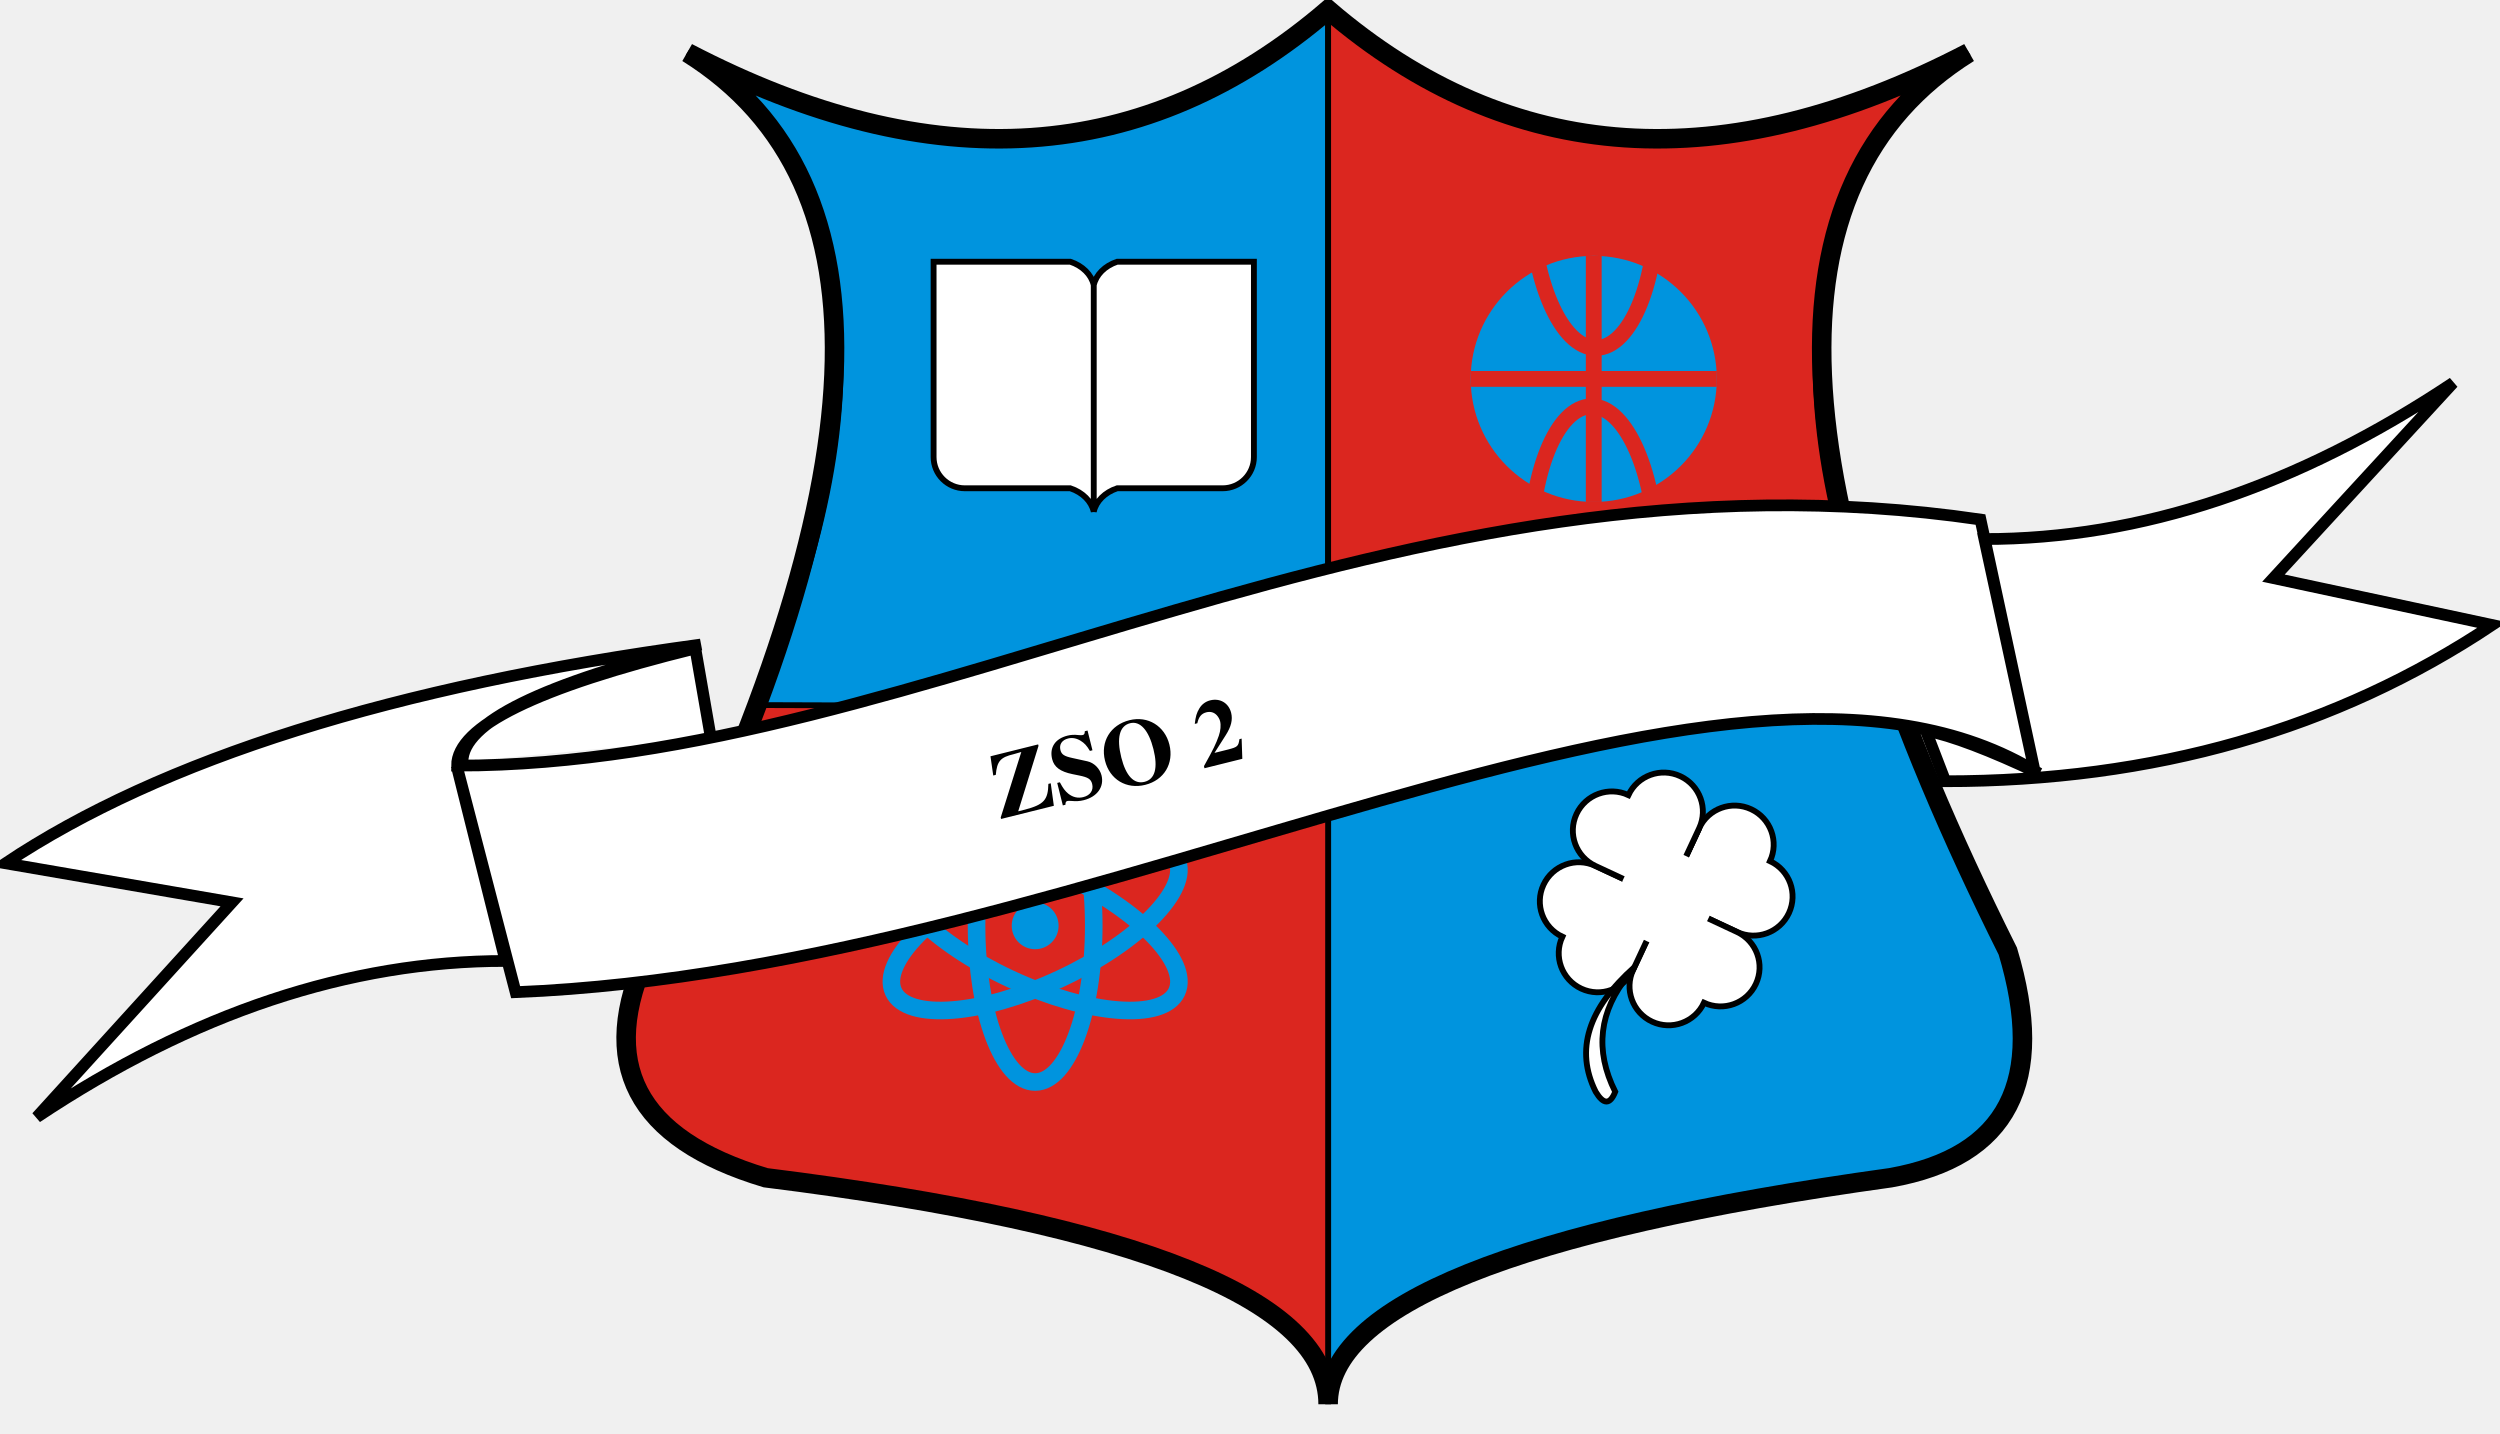
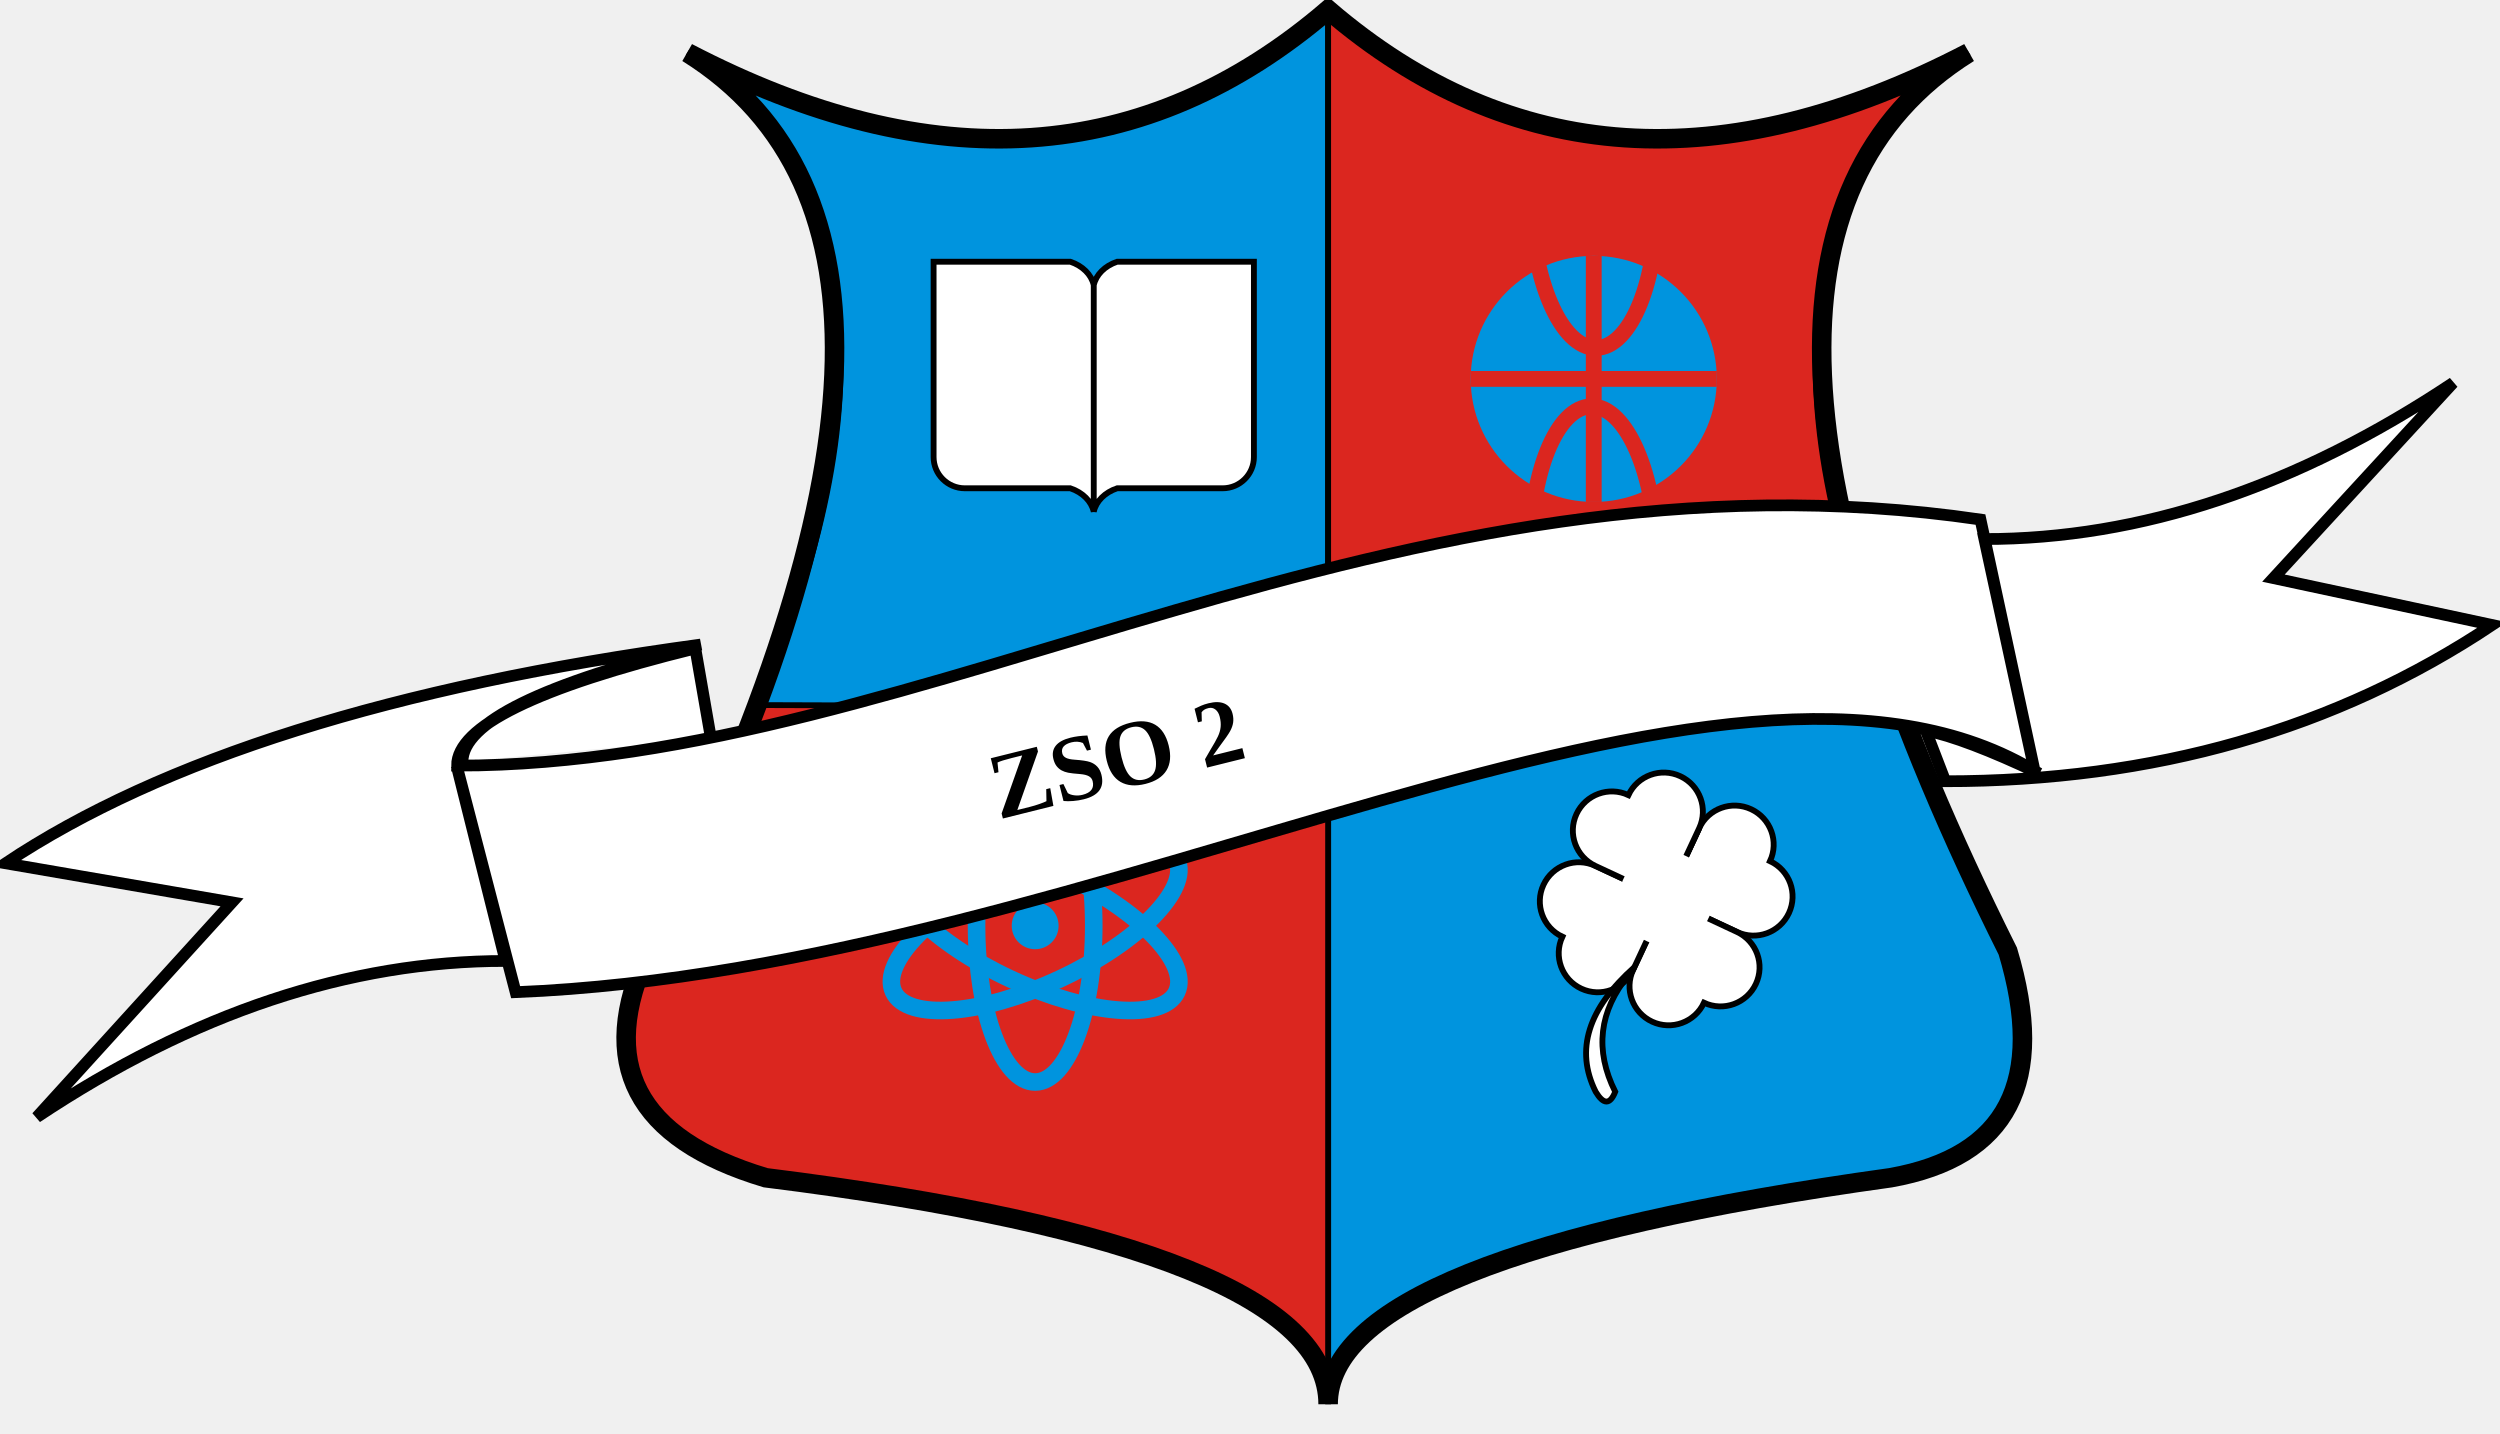
<svg xmlns="http://www.w3.org/2000/svg" version="1.0" width="640pt" height="367pt" viewBox="0 0 640 367" preserveAspectRatio="xMidYMid meet">
  <g transform="translate(0,367) scale(0.1,-0.1)" fill="#000000" stroke="none">
    <path d="M3400 3645      q -700 -600 -1640 -110     q 680 -500 180 -1675     l 1460 0     l 0 1785 z" style="fill:#0094DE;stroke:black;stroke-width:15;opacity:1" />
    <path d="M3400 3645      q 700 -600 1640 -110     q -680 -500 -180 -1675     l -1460 0     l 0 1785 z" style="fill:#DB261F;stroke:black;stroke-width:15;opacity:1" />
    <path d="M3400 1860      l 1460 0      q 120 -310 280 -625     q 150 -500 -300 -580     q -1440 -200 -1440 -580     l 0 1785     z" style="fill:#0094DE;stroke:black;stroke-width:15;opacity:1" />
    <path d="M3400 1860      l 0 -1780      q -0 380 -1440 580     q -500 150 -300 580     q 160 315 280 625     z" style="fill:#DB261F;stroke:black;stroke-width:15;opacity:1" />
    <path d="M3400 3645     q 700 -600 1640 -110     q -800 -500 100 -2300     q 150 -500 -300 -580     q -1440 -200 -1440 -580     q 0 400 -1440 580     q -500 150 -300 580     q 900 1800 100 2300     q 940 -490 1640 110 z     " style="fill:none;stroke:black;stroke-width:50;opacity:1" />
    <g transform="translate(300,900) scale(0.9,0.9)">
      <circle r="350" cx="4200" cy="2000" fill="#0094DE" />
      <g style="fill:#DB261F;stroke:#DB261F;stroke-width:45">
        <path d="M4200 2350 v-700" />
        <path d="M3850 2000 h 700" />
        <path d="M4020 2520 a 100 240 1 0 1 360 0" style="fill:none;" />
        <path d="M4020 1490 a 100 240 1 0 0 360 0" style="fill:none;" />
      </g>
    </g>
    <g transform="translate(100,0)" style="fill:none;stroke:#0094DE;stroke-width:45">
      <ellipse rx="150" ry="400" cx="2550" cy="1300" />
      <ellipse rx="150" ry="400" cx="2550" cy="1300" transform="rotate(65, 2550, 1300)" />
      <ellipse rx="150" ry="400" cx="2550" cy="1300" transform="rotate(-65, 2550, 1300)" />
      <circle r="60" cx="2550" cy="1300" fill="#0094DE" stroke="none" />
    </g>
    <path d="M2390 3000 h350      a 100 80 0 0 0 60 -60     a 100 80 0 0 0 60 60     h350 v-500     a 80 80 0 0 0 -80 -80     h-270     a 100 80 0 0 1 -60 -60     v 580     v -580     a 100 80 0 0 1 -60 60     h-270     a 80 80 0 0 0 -80 80     z" style="fill:white;stroke:black;stroke-width:15" />
    <g transform="translate(80.00,-00.00)" stroke="black" stroke-width="15" fill="white">
      <path transform="rotate(-25, 4270 1550)" d="M4270 1550 v-200 h200          a100,100 90 0,1 0,200         a100,100 90 0,1 -200,0         z" />
      <path transform="rotate(-115, 4270 1550)" d="M 4470 1550 h200          a100,100 90 0,1 0,200         a100,100 90 0,1 -200,0         z" />
      <path transform="rotate(-205, 4270 1550)" d="M 4270 1550 v200 h200          a100,100 90 0,1 0,200         a100,100 90 0,1 -200,0         z" />
      <path transform="rotate(-295, 4270 1550)" d="M 4070 1550 h200          a100,100 90 0,1 0,200         a100,100 90 0,1 -200,0         z" />
      <circle r="120" cx="4185" cy="1370" fill="white" stroke="none" />
      <path d="M4105 1195          q -180 -160 -100 -320         q 30 -50 50 0         q -80 160 35 300" />
    </g>
    <path d="M1820 1780 l -40 230     q-610 -150 -610 -300     c 1200 0, 2400 850, 3900 630     l 140 -650     l -130 600     q 600 0 1200 400     l -460 -500     l 560 -120     q -600 -400 -1400 -400     l -50 130     q 100 -20 290 -110     c -800 500, -2400 -500, -3900 -560     l -151 580     l 125 -500     q -600 0 -1200 -400     l 500 550     l -580 100     q 600 400 1780 560     q-610 -150 -610 -300" fill="white" stroke="black" stroke-width="30" fill-opacity="1.0" />
-     <text x="3400" y="-1700" textLength="5em" transform="rotate(14, 3500, -1800) scale(1,-1)">ZSO 2</text>
+     <text x="3400" y="-1700" textLength="5em" font-family="Times New Roman, Arial, Helvetica, Verdana" font-weight="bold" transform="rotate(14, 3500, -1800) scale(1,-1)" font-size="20em">ZSO 2</text>
  </g>
-   <style>
- 
-     text {
-     font: bold 20em Times, Arial, Helvetica, Verdana;
-     }
-     
- </style>
</svg>
